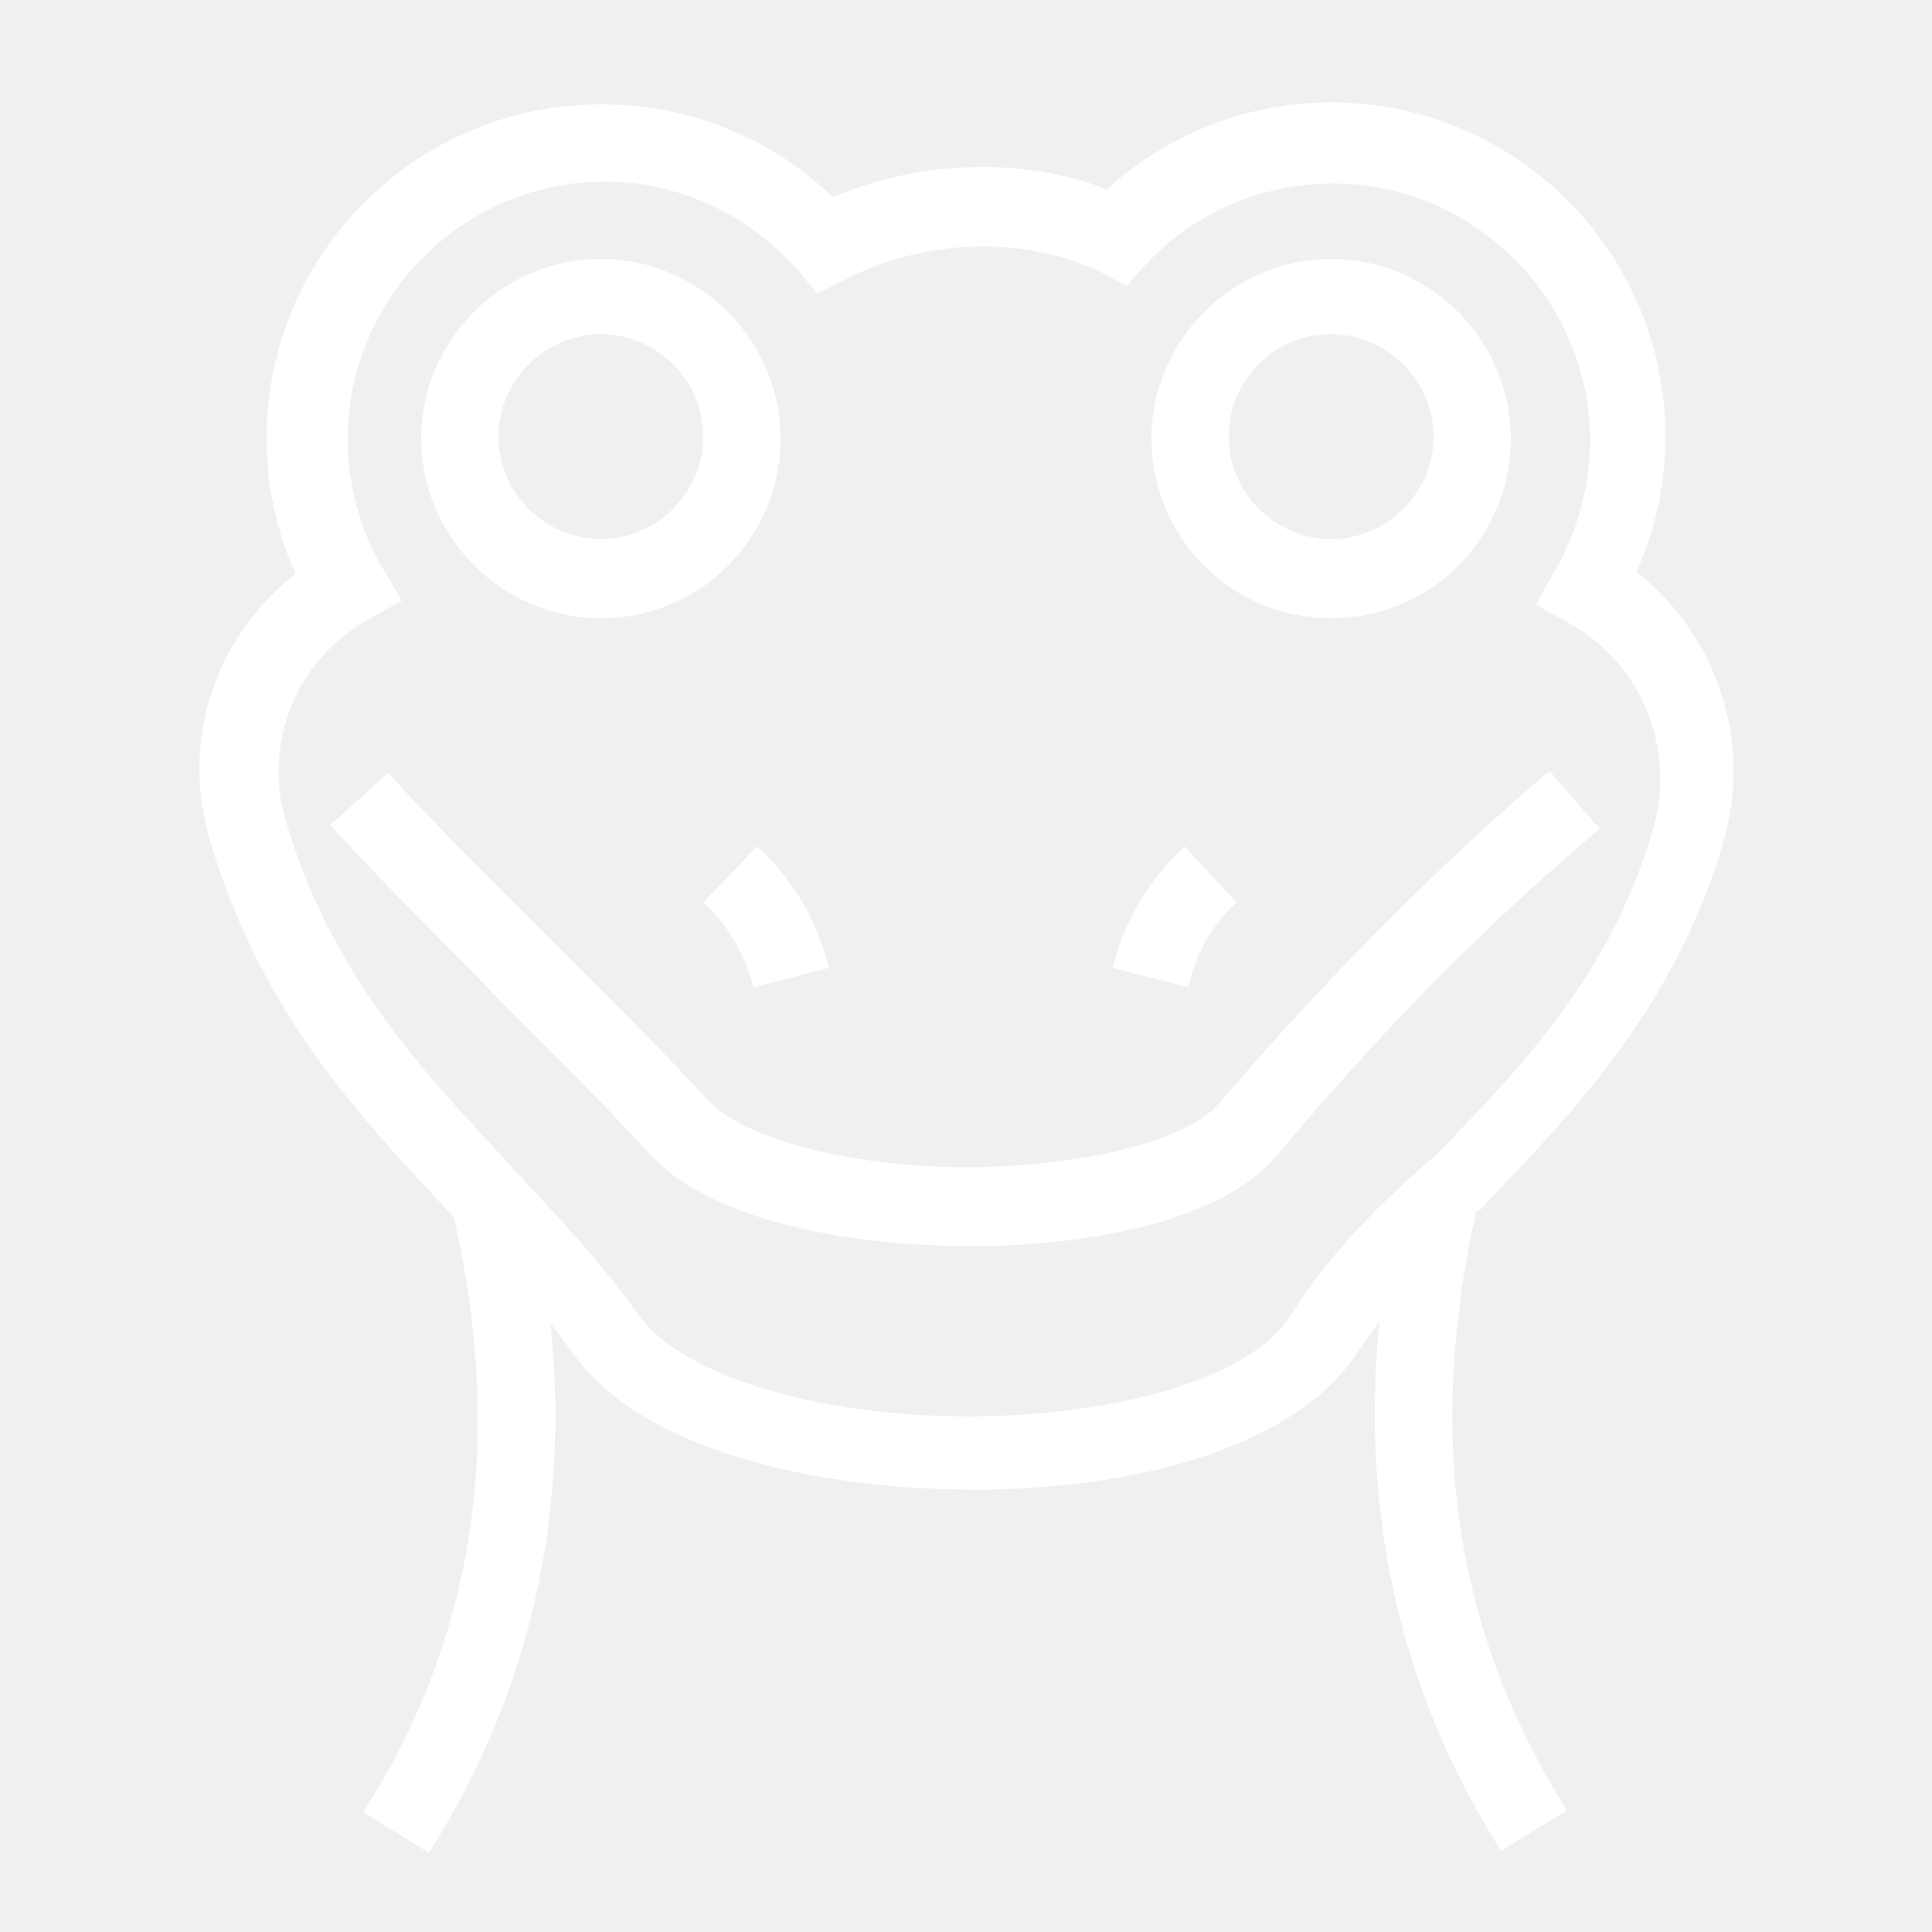
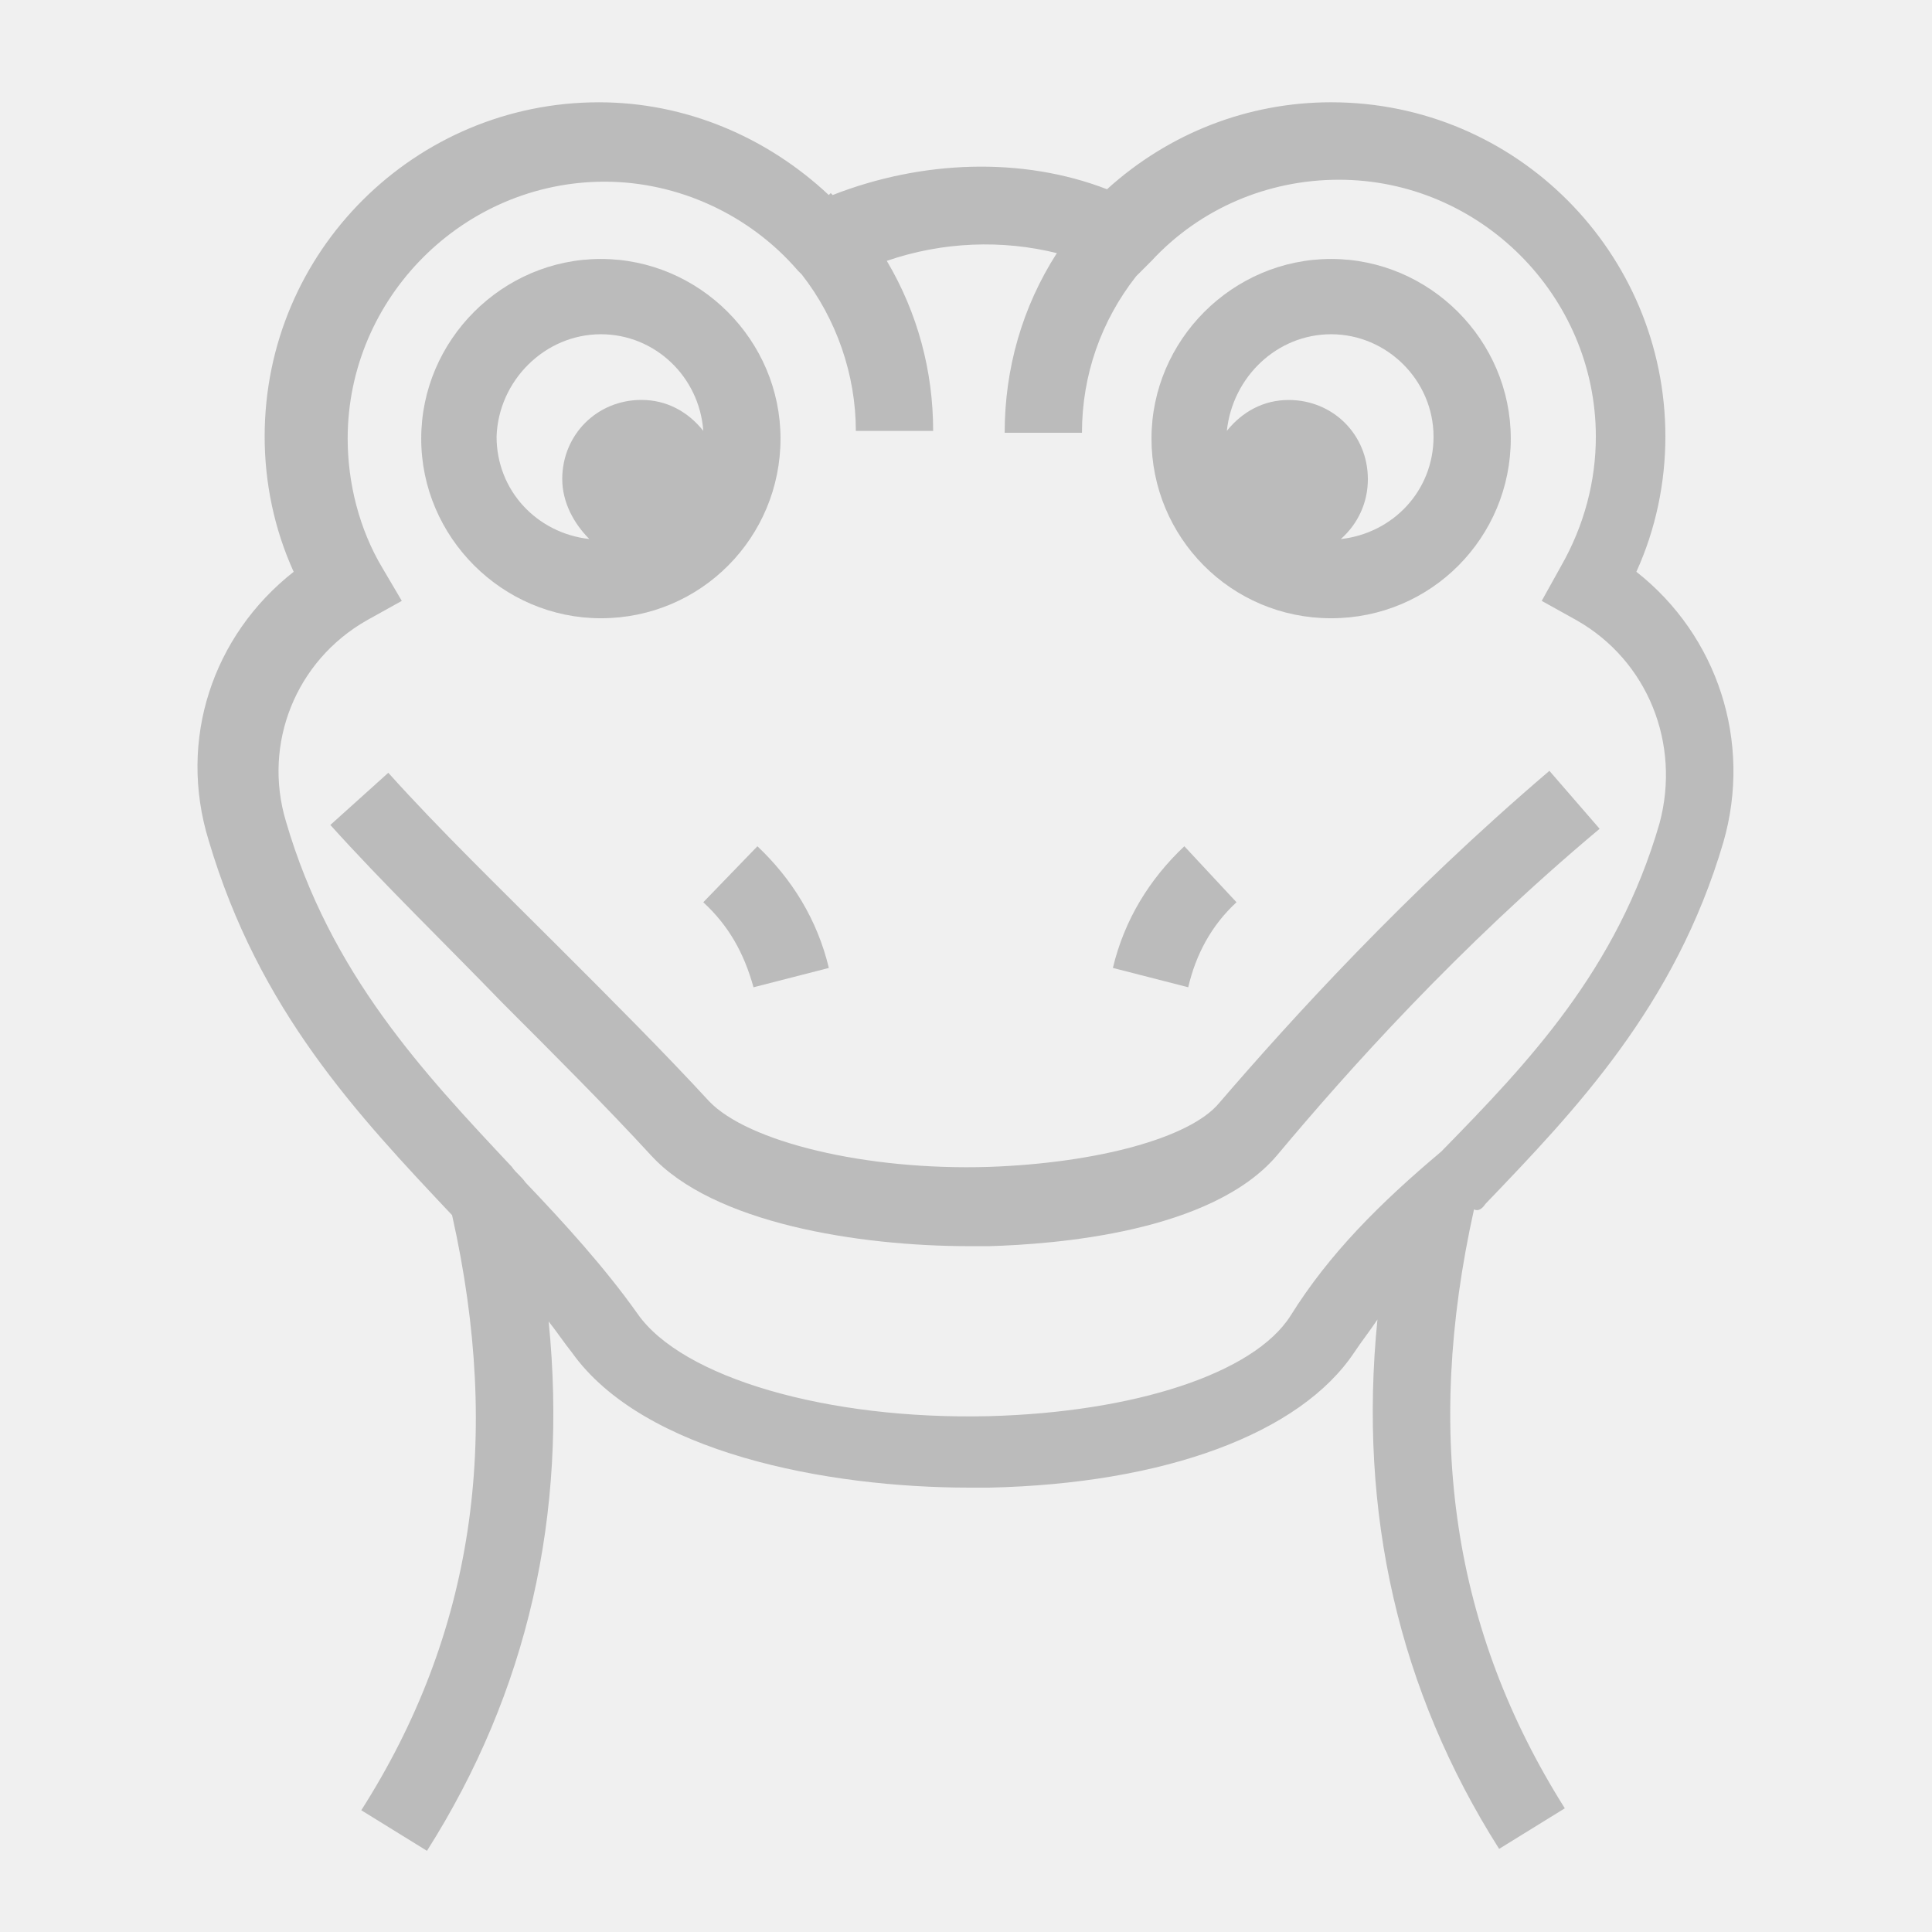
- <svg xmlns="http://www.w3.org/2000/svg" width="1200pt" height="1200pt" version="1.1" viewBox="0 0 1200 1200">
-   <g fill="#ffffff">
-     <path d="m373.2 384c62.398 0 111.6-50.398 111.6-111.6 0-61.199-50.398-111.6-111.6-111.6-61.199 0-111.6 50.398-111.6 111.6 0.004 61.203 50.402 111.6 111.6 111.6zm0-176.4c34.801 0 63.602 28.801 63.602 63.602s-28.801 63.602-63.602 63.602-63.602-28.801-63.602-63.602c0.004-34.805 28.801-63.602 63.602-63.602z" />
-     <path d="m922.8 747.6c55.199-57.602 117.6-122.4 147.6-224.4 18-62.398-3.602-128.4-54-168 12-26.398 18-55.199 18-84 0-114-92.398-207.6-207.6-207.6-51.602 0-100.8 19.199-139.2 54-52.801-20.398-116.4-18-170.4 4.801-38.398-37.199-90-57.602-144-57.602-114 0-207.6 92.398-207.6 207.6 0 28.801 6 57.602 18 84-50.398 39.602-72 104.4-52.801 166.8 31.199 105.6 92.398 170.4 151.2 232.8 31.199 139.2 13.199 260.4-56.398 369.6l40.801 25.199c62.398-98.398 87.602-208.8 75.602-328.8 4.801 6 9.602 13.199 14.398 19.199 44.398 62.398 158.4 84 247.2 84h12c109.2-2.398 193.2-33.602 226.8-84 4.801-7.199 9.602-13.199 14.398-20.398-12 120 13.199 230.4 75.602 328.8l40.801-25.199c-69.602-110.4-87.602-231.6-56.398-372 1.195-0.008 3.594-1.207 5.996-4.805zm-121.2 69.598c-22.801 36-97.199 60-187.2 62.398-100.8 2.398-190.8-24-218.4-63.602-20.398-28.801-45.602-56.398-69.602-81.602-2.398-3.602-6-6-8.398-9.602-55.199-58.801-112.8-120-140.4-214.8-14.398-48 6-99.602 50.398-124.8l21.602-12-12-20.398c-14.398-24-21.602-52.801-21.602-80.398 0-87.602 72-159.6 159.6-159.6 45.602 0 90 20.398 120 55.199l12 14.398 16.801-8.398c50.398-26.398 112.8-27.602 159.6-4.801l15.602 8.398 12-13.199c30-32.398 72-50.398 116.4-50.398 87.602 0 159.6 72 159.6 159.6 0 27.602-7.199 55.199-21.602 80.398l-12 21.602 21.602 12c44.398 25.199 64.801 76.801 51.602 126-26.398 91.199-81.602 148.8-135.6 204-34.809 30.008-66.008 61.207-90.008 99.605z" />
-     <path d="m993.6 514.8-31.199-36c-90 76.801-160.8 154.8-205.2 206.4-18 21.602-75.602 37.199-142.8 39.602-76.801 2.398-150-15.602-174-40.801-27.602-30-60-62.398-93.602-96-36-36-74.398-73.199-105.6-108l-36 32.398c32.398 36 70.801 73.199 106.8 110.4 33.602 33.602 64.801 64.801 92.398 94.801 38.398 42 128.4 56.398 198 56.398h12c40.801-1.199 138-8.398 178.8-56.398 43.199-51.598 111.6-128.4 200.4-202.8z" />
-     <path d="m826.8 384c62.398 0 111.6-50.398 111.6-111.6 0-61.199-50.398-111.6-111.6-111.6-61.199 0-111.6 50.398-111.6 111.6 0 61.203 49.199 111.6 111.6 111.6zm0-176.4c34.801 0 63.602 28.801 63.602 63.602s-28.801 63.602-63.602 63.602-63.602-28.801-63.602-63.602c0-34.805 27.602-63.602 63.602-63.602z" />
-     <path d="m768 560.4-32.398-34.801c-21.602 20.398-37.199 45.602-44.398 75.602l46.801 12c4.797-20.398 14.395-38.398 29.996-52.801z" />
-     <path d="m436.8 560.4c15.602 14.398 25.199 31.199 31.199 52.801l46.801-12c-7.199-30-22.801-55.199-44.398-75.602z" />
+ <svg xmlns="http://www.w3.org/2000/svg" width="128pt" height="128pt" version="1.1" viewBox="0 0 128 128">
+   <g fill="#bbb">
+     <path d="m39.809 40.961c6.656 0 11.902-5.375 11.902-11.902s-5.375-11.902-11.902-11.902-11.902 5.375-11.902 11.902c-0.004 6.527 5.375 11.902 11.902 11.902zm0-18.816c3.586 0 6.527 2.816 6.785 6.398-1.023-1.281-2.434-2.047-4.098-2.047-2.945 0-5.246 2.305-5.246 5.246 0 1.535 0.77 2.945 1.793 3.969-3.457-0.383-6.144-3.199-6.144-6.785 0.125-3.711 3.199-6.781 6.91-6.781z" />
+     <path d="m98.434 79.742c5.887-6.144 12.543-13.055 15.742-23.938 1.922-6.656-0.383-13.695-5.762-17.922 1.281-2.816 1.922-5.887 1.922-8.961 0-12.16-9.855-22.145-22.145-22.145-5.504 0-10.754 2.047-14.848 5.762-5.633-2.176-12.289-1.922-18.176 0.383l-0.129-0.129-0.129 0.129c-4.098-3.84-9.473-6.144-15.23-6.144-12.16 0-22.145 9.855-22.145 22.145 0 3.07 0.641 6.144 1.922 8.961-5.375 4.223-7.68 11.137-5.633 17.793 3.328 11.266 9.855 18.176 16.129 24.832 3.328 14.848 1.406 27.777-6.016 39.426l4.352 2.688c6.656-10.496 9.344-22.273 8.062-35.07 0.512 0.641 1.023 1.406 1.535 2.047 4.734 6.656 16.895 8.961 26.367 8.961h1.281c11.648-0.258 20.609-3.586 24.191-8.961 0.512-0.77 1.023-1.406 1.535-2.176-1.281 12.801 1.406 24.574 8.062 35.07l4.352-2.688c-7.426-11.777-9.344-24.703-6.016-39.68 0.262 0.133 0.516 0.004 0.773-0.383zm-12.93 7.426c-2.434 3.84-10.367 6.398-19.969 6.656-10.754 0.258-20.352-2.559-23.297-6.785-2.176-3.07-4.863-6.016-7.426-8.703-0.258-0.383-0.641-0.641-0.895-1.023-5.887-6.273-12.031-12.801-14.977-22.91-1.535-5.121 0.641-10.625 5.375-13.312l2.305-1.281-1.281-2.176c-1.535-2.559-2.305-5.633-2.305-8.574 0-9.344 7.68-17.023 17.023-17.023 4.863 0 9.602 2.176 12.801 5.887l0.258 0.258c2.305 2.945 3.586 6.656 3.586 10.367h5.121c0-3.969-1.023-7.809-3.07-11.266 3.711-1.281 7.68-1.406 11.266-0.512-2.305 3.586-3.457 7.68-3.457 11.902h5.121c0-3.84 1.281-7.426 3.586-10.367l1.023-1.023c3.199-3.457 7.68-5.375 12.414-5.375 9.344 0 17.023 7.68 17.023 17.023 0 2.945-0.77 5.887-2.305 8.574l-1.281 2.305 2.305 1.281c4.734 2.688 6.91 8.191 5.504 13.441-2.816 9.727-8.703 15.871-14.465 21.762-4.098 3.449-7.426 6.777-9.984 10.875z" />
+     <path d="m105.98 54.91-3.328-3.84c-9.602 8.191-17.152 16.512-21.887 22.016-1.922 2.305-8.062 3.969-15.23 4.223-8.191 0.258-16-1.664-18.559-4.352-2.945-3.199-6.398-6.656-9.984-10.238-3.84-3.84-7.938-7.809-11.266-11.52l-3.84 3.457c3.457 3.84 7.551 7.809 11.391 11.777 3.586 3.586 6.91 6.91 9.855 10.113 4.098 4.481 13.695 6.016 21.121 6.016h1.281c4.352-0.129 14.719-0.895 19.07-6.016 4.606-5.508 11.902-13.699 21.375-21.637z" />
+     <path d="m88.191 40.961c6.656 0 11.902-5.375 11.902-11.902s-5.375-11.902-11.902-11.902-11.902 5.375-11.902 11.902 5.246 11.902 11.902 11.902zm0-18.816c3.711 0 6.785 3.07 6.785 6.785 0 3.586-2.688 6.398-6.144 6.785 1.152-1.023 1.793-2.434 1.793-3.969 0-2.945-2.305-5.246-5.246-5.246-1.664 0-3.07 0.77-4.098 2.047 0.383-3.586 3.328-6.402 6.91-6.402z" />
+     <path d="m81.922 59.777-3.457-3.711c-2.305 2.176-3.969 4.863-4.734 8.062l4.992 1.281c0.508-2.18 1.535-4.098 3.199-5.633z" />
+     <path d="m46.594 59.777c1.664 1.535 2.688 3.328 3.328 5.633l4.992-1.281c-0.77-3.199-2.434-5.887-4.734-8.062z" />
  </g>
</svg>
